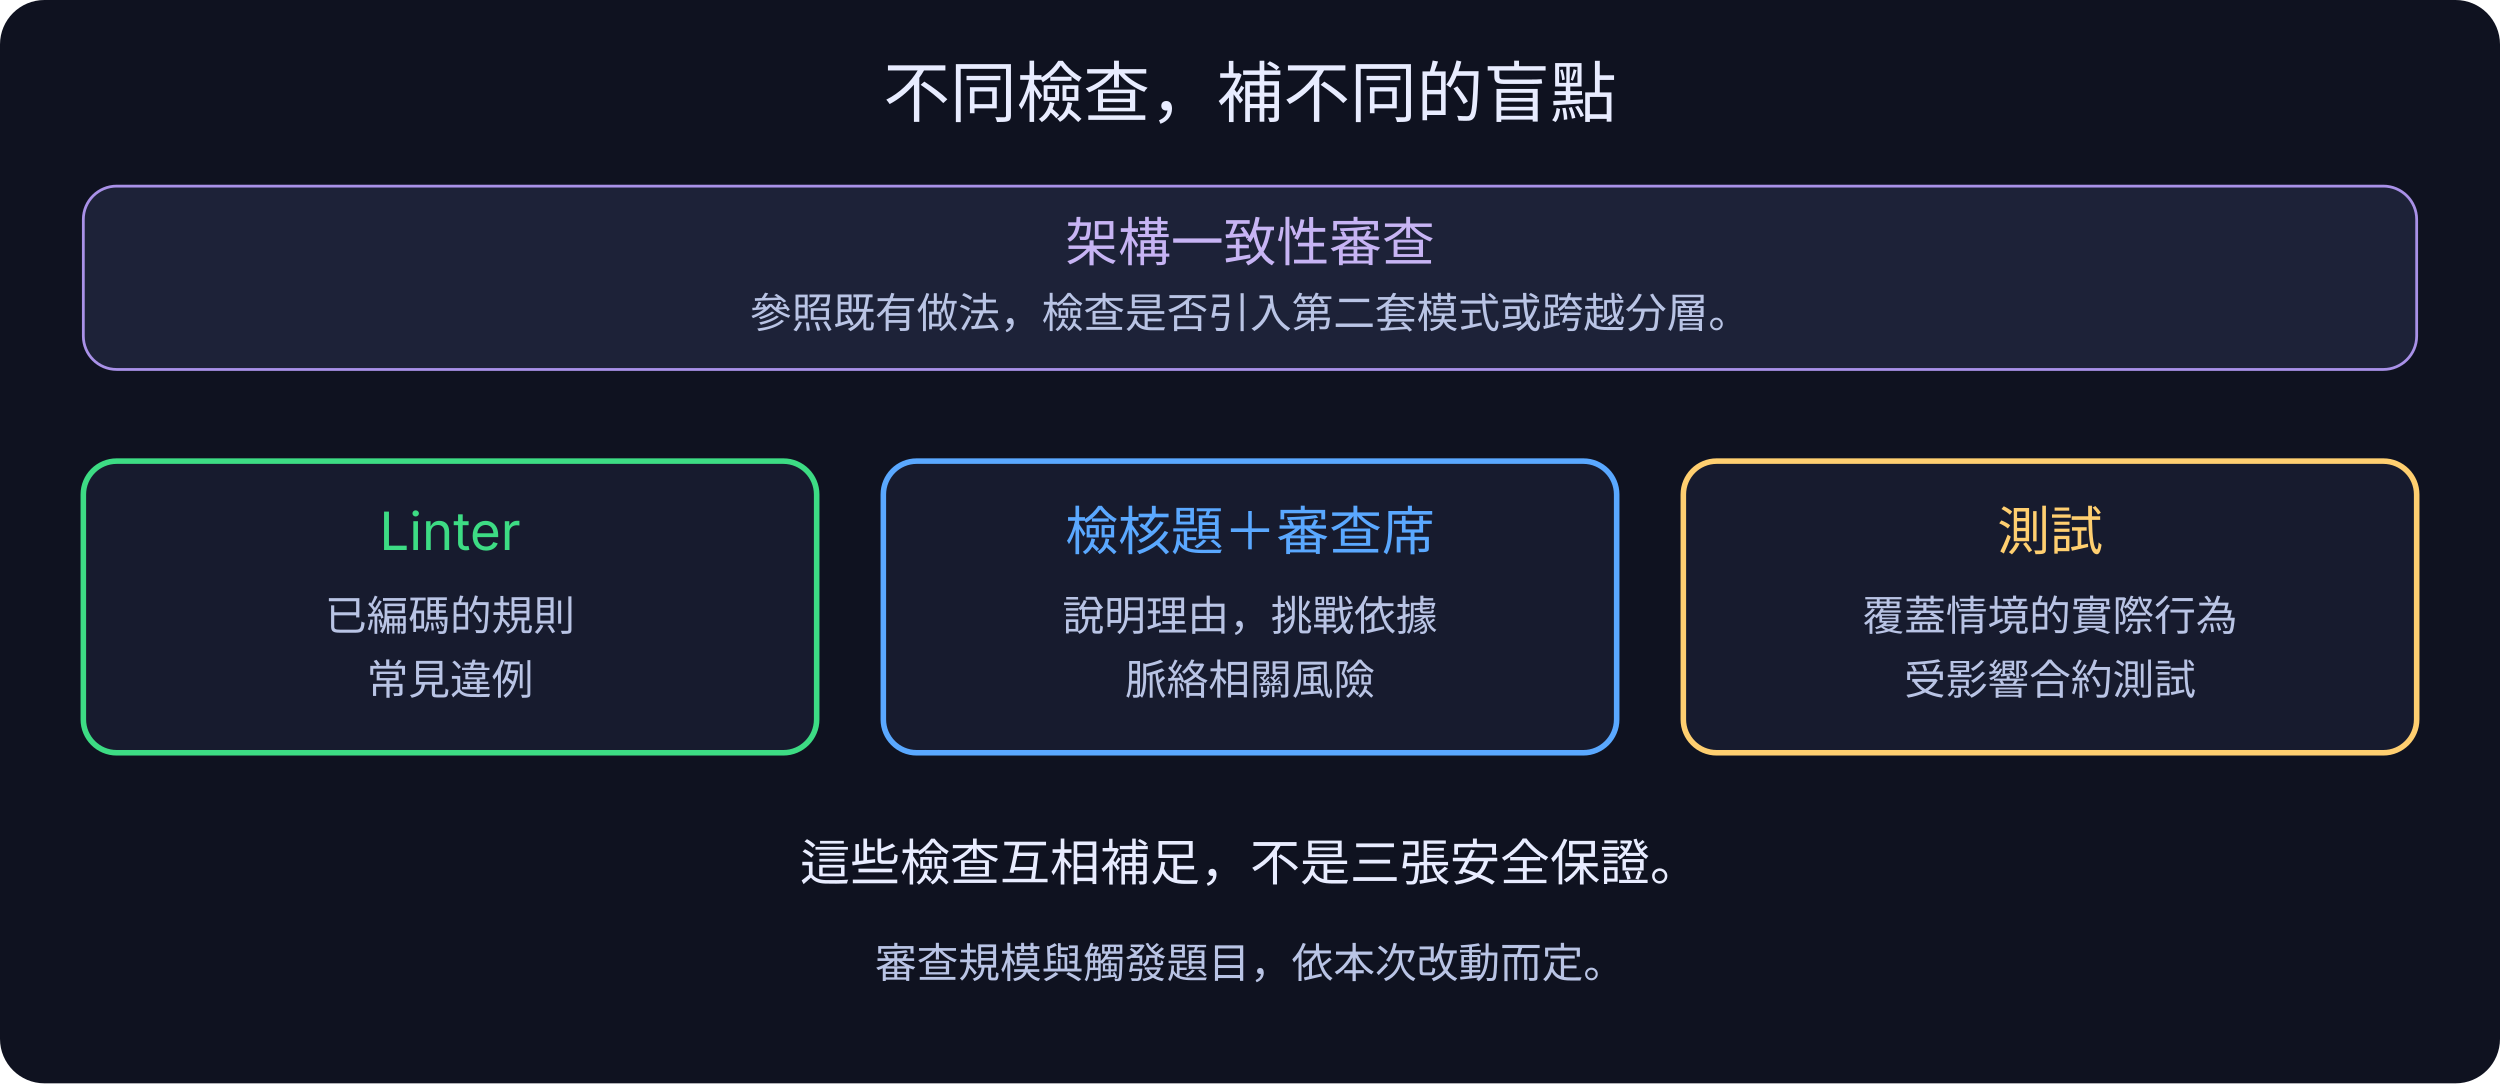
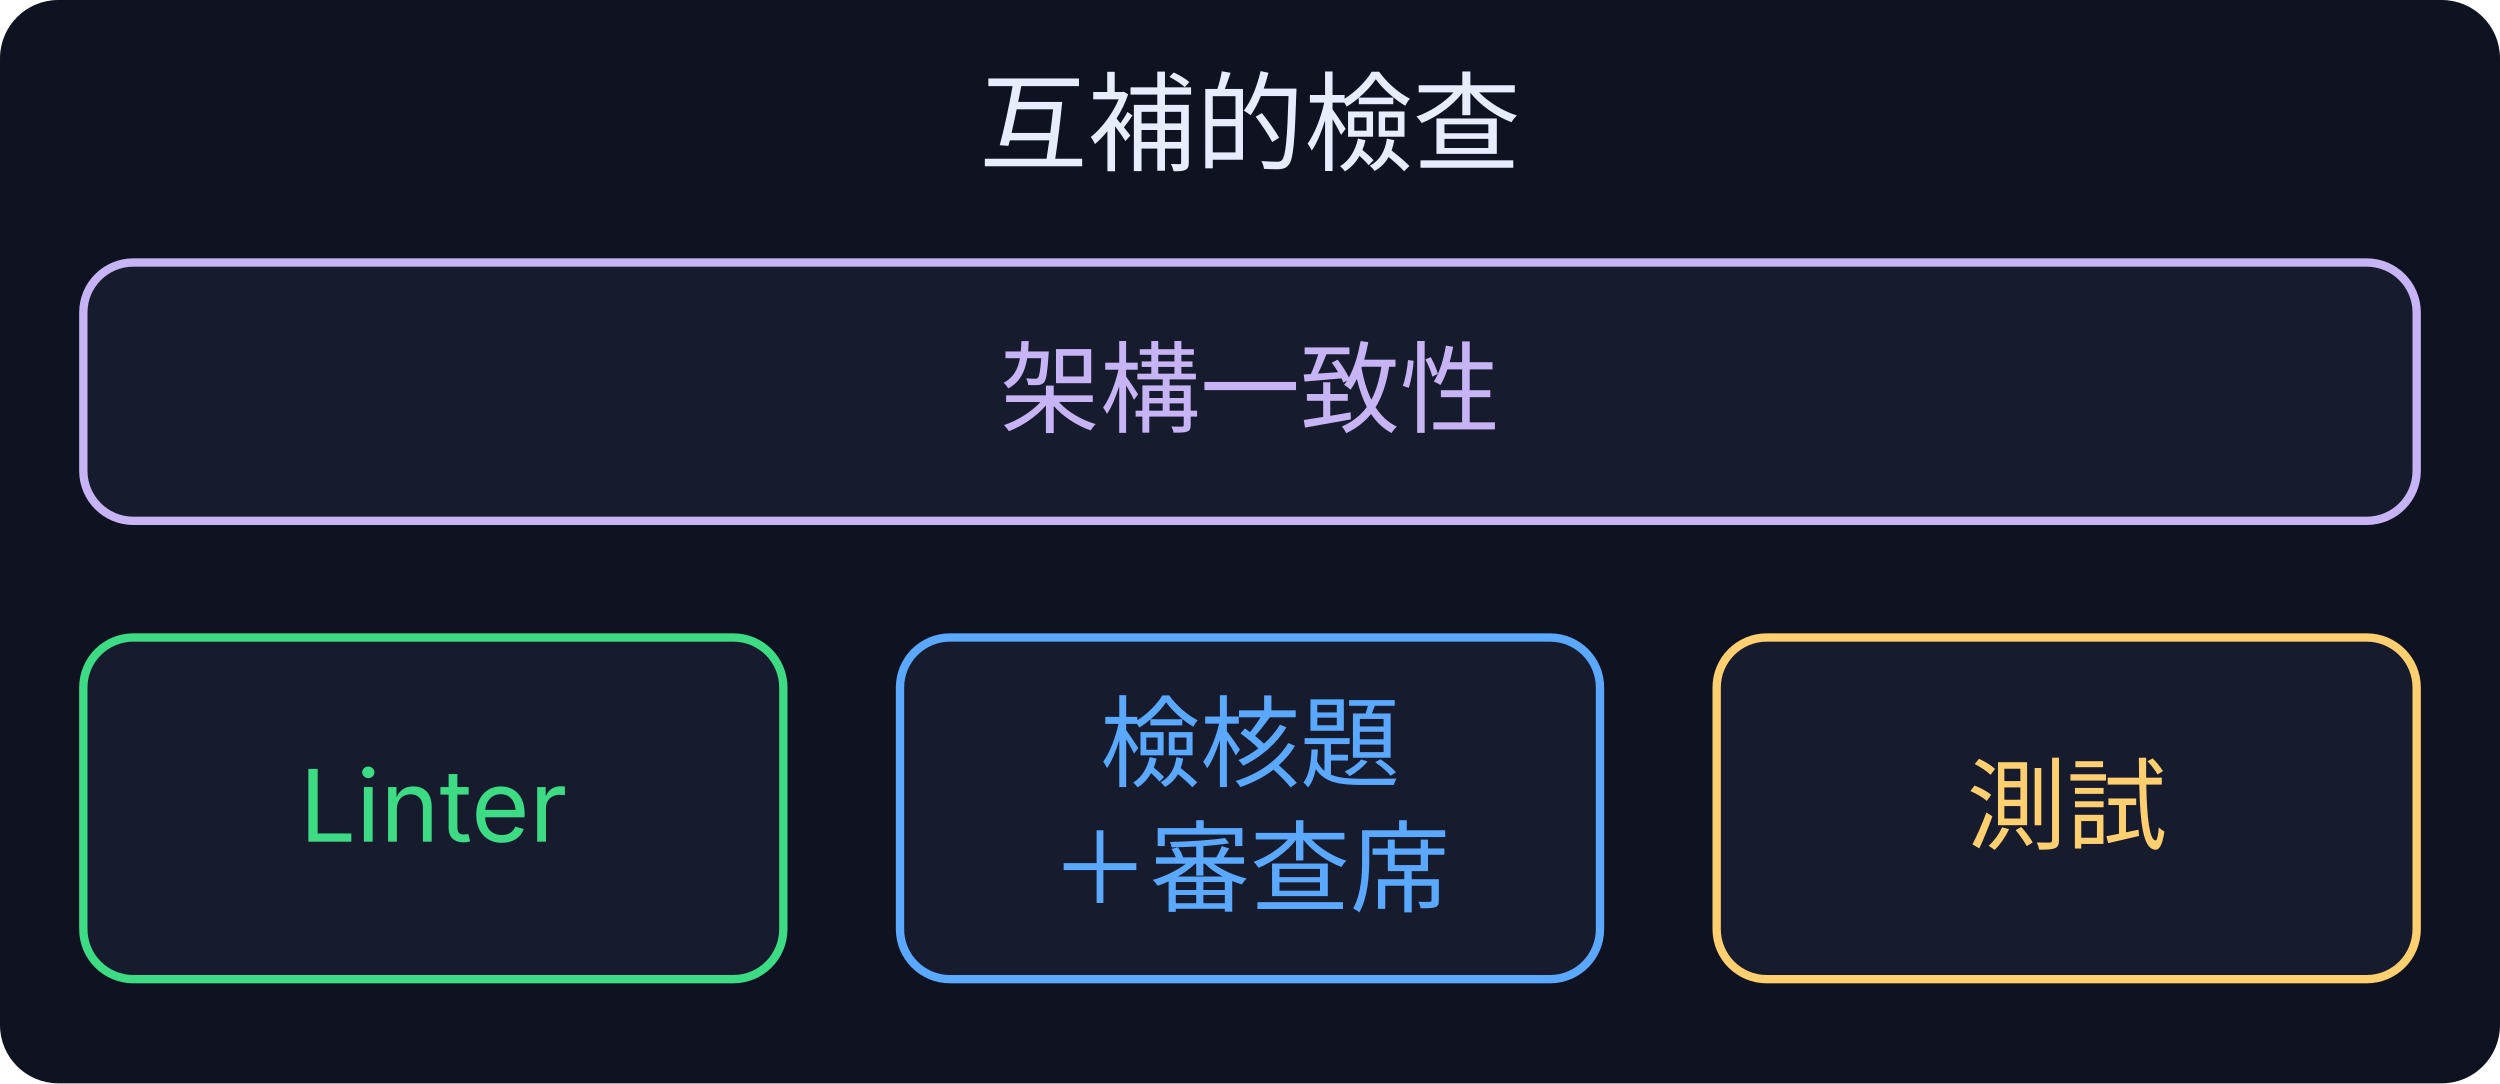
- <svg xmlns="http://www.w3.org/2000/svg" width="900" height="390" viewBox="0 0 900 390" role="img" aria-labelledby="title desc">
-   <defs>
-     <marker id="arrow" viewBox="0 0 10 10" refX="9" refY="5" markerWidth="7" markerHeight="7" orient="auto">
-       <path d="M0 0L10 5L0 10" fill="#7f8cac" />
-     </marker>
-   </defs>
-   <rect width="900" height="390" rx="16" fill="#0f1220" />
+ <svg xmlns="http://www.w3.org/2000/svg" width="600" height="260" viewBox="0 0 600 260" role="img" aria-labelledby="title desc">
+   <rect width="600" height="260" rx="14" fill="#0f1220" />
  <g font-family="Inter, 'PingFang TC', 'Microsoft JhengHei', system-ui, sans-serif">
-     <text x="450" y="42" text-anchor="middle" font-size="24" fill="#e8ecff">不同檢查，補不同的盲點</text>
-     <rect x="30" y="67" width="840" height="66" rx="12" fill="#1d2238" stroke="#a991e8" />
-     <text x="450" y="94" text-anchor="middle" font-size="19" fill="#c7b4f4">架構一致性審查</text>
-     <text x="450" y="118" text-anchor="middle" font-size="15" fill="#b9c4e5">參照既有做法，檢查是否引入第二套模式或跨越分層。</text>
-     <rect x="30" y="166" width="264" height="105" rx="12" fill="#171b2e" stroke="#3ddc84" stroke-width="2" />
-     <text x="162" y="198" text-anchor="middle" font-size="19" fill="#3ddc84">Linter</text>
-     <text x="162" y="227" text-anchor="middle" font-size="15" fill="#b9c4e5">已編碼的規則</text>
-     <rect x="318" y="166" width="264" height="105" rx="12" fill="#171b2e" stroke="#5aa8ff" stroke-width="2" />
-     <text x="450" y="198" text-anchor="middle" font-size="19" fill="#5aa8ff">檢核題＋審查席</text>
-     <text x="450" y="227" text-anchor="middle" font-size="15" fill="#b9c4e5">說明理由，挑戰依據</text>
-     <rect x="606" y="166" width="264" height="105" rx="12" fill="#171b2e" stroke="#ffcf70" stroke-width="2" />
-     <text x="738" y="198" text-anchor="middle" font-size="19" fill="#ffcf70">測試</text>
-     <text x="738" y="227" text-anchor="middle" font-size="15" fill="#b9c4e5">覆蓋情境的實際行為</text>
-     <text x="162" y="250" text-anchor="middle" font-size="15" fill="#b9c4e5">常見違例</text>
-     <text x="450" y="250" text-anchor="middle" font-size="15" fill="#b9c4e5">脈絡相關風險</text>
-     <text x="738" y="250" text-anchor="middle" font-size="15" fill="#b9c4e5">受影響合約測試</text>
-     <text x="450" y="317" text-anchor="middle" font-size="18" fill="#e8ecff">這些檢查互相補足，不是三張安全保證。</text>
-     <text x="450" y="352" text-anchor="middle" font-size="15" fill="#b9c4e5">審查規模與觸發題目，依本次改動而定。</text>
+     <text x="300" y="39" text-anchor="middle" font-size="26" fill="#e8ecff">互補的檢查</text>
+     <rect x="20" y="63" width="560" height="62" rx="12" fill="#171b2e" stroke="#c7b4f4" stroke-width="2" />
+     <text x="300" y="102" text-anchor="middle" font-size="24" fill="#c7b4f4">架構一致性</text>
+     <rect x="20" y="153" width="168" height="82" rx="12" fill="#171b2e" stroke="#3ddc84" stroke-width="2" />
+     <text x="104" y="202" text-anchor="middle" font-size="24" fill="#3ddc84">Linter</text>
+     <rect x="216" y="153" width="168" height="82" rx="12" fill="#171b2e" stroke="#5aa8ff" stroke-width="2" />
+     <text x="300" y="187" text-anchor="middle" font-size="24" fill="#5aa8ff">檢核題</text>
+     <text x="300" y="217" text-anchor="middle" font-size="24" fill="#5aa8ff">＋審查席</text>
+     <rect x="412" y="153" width="168" height="82" rx="12" fill="#171b2e" stroke="#ffcf70" stroke-width="2" />
+     <text x="496" y="202" text-anchor="middle" font-size="24" fill="#ffcf70">測試</text>
  </g>
</svg>
